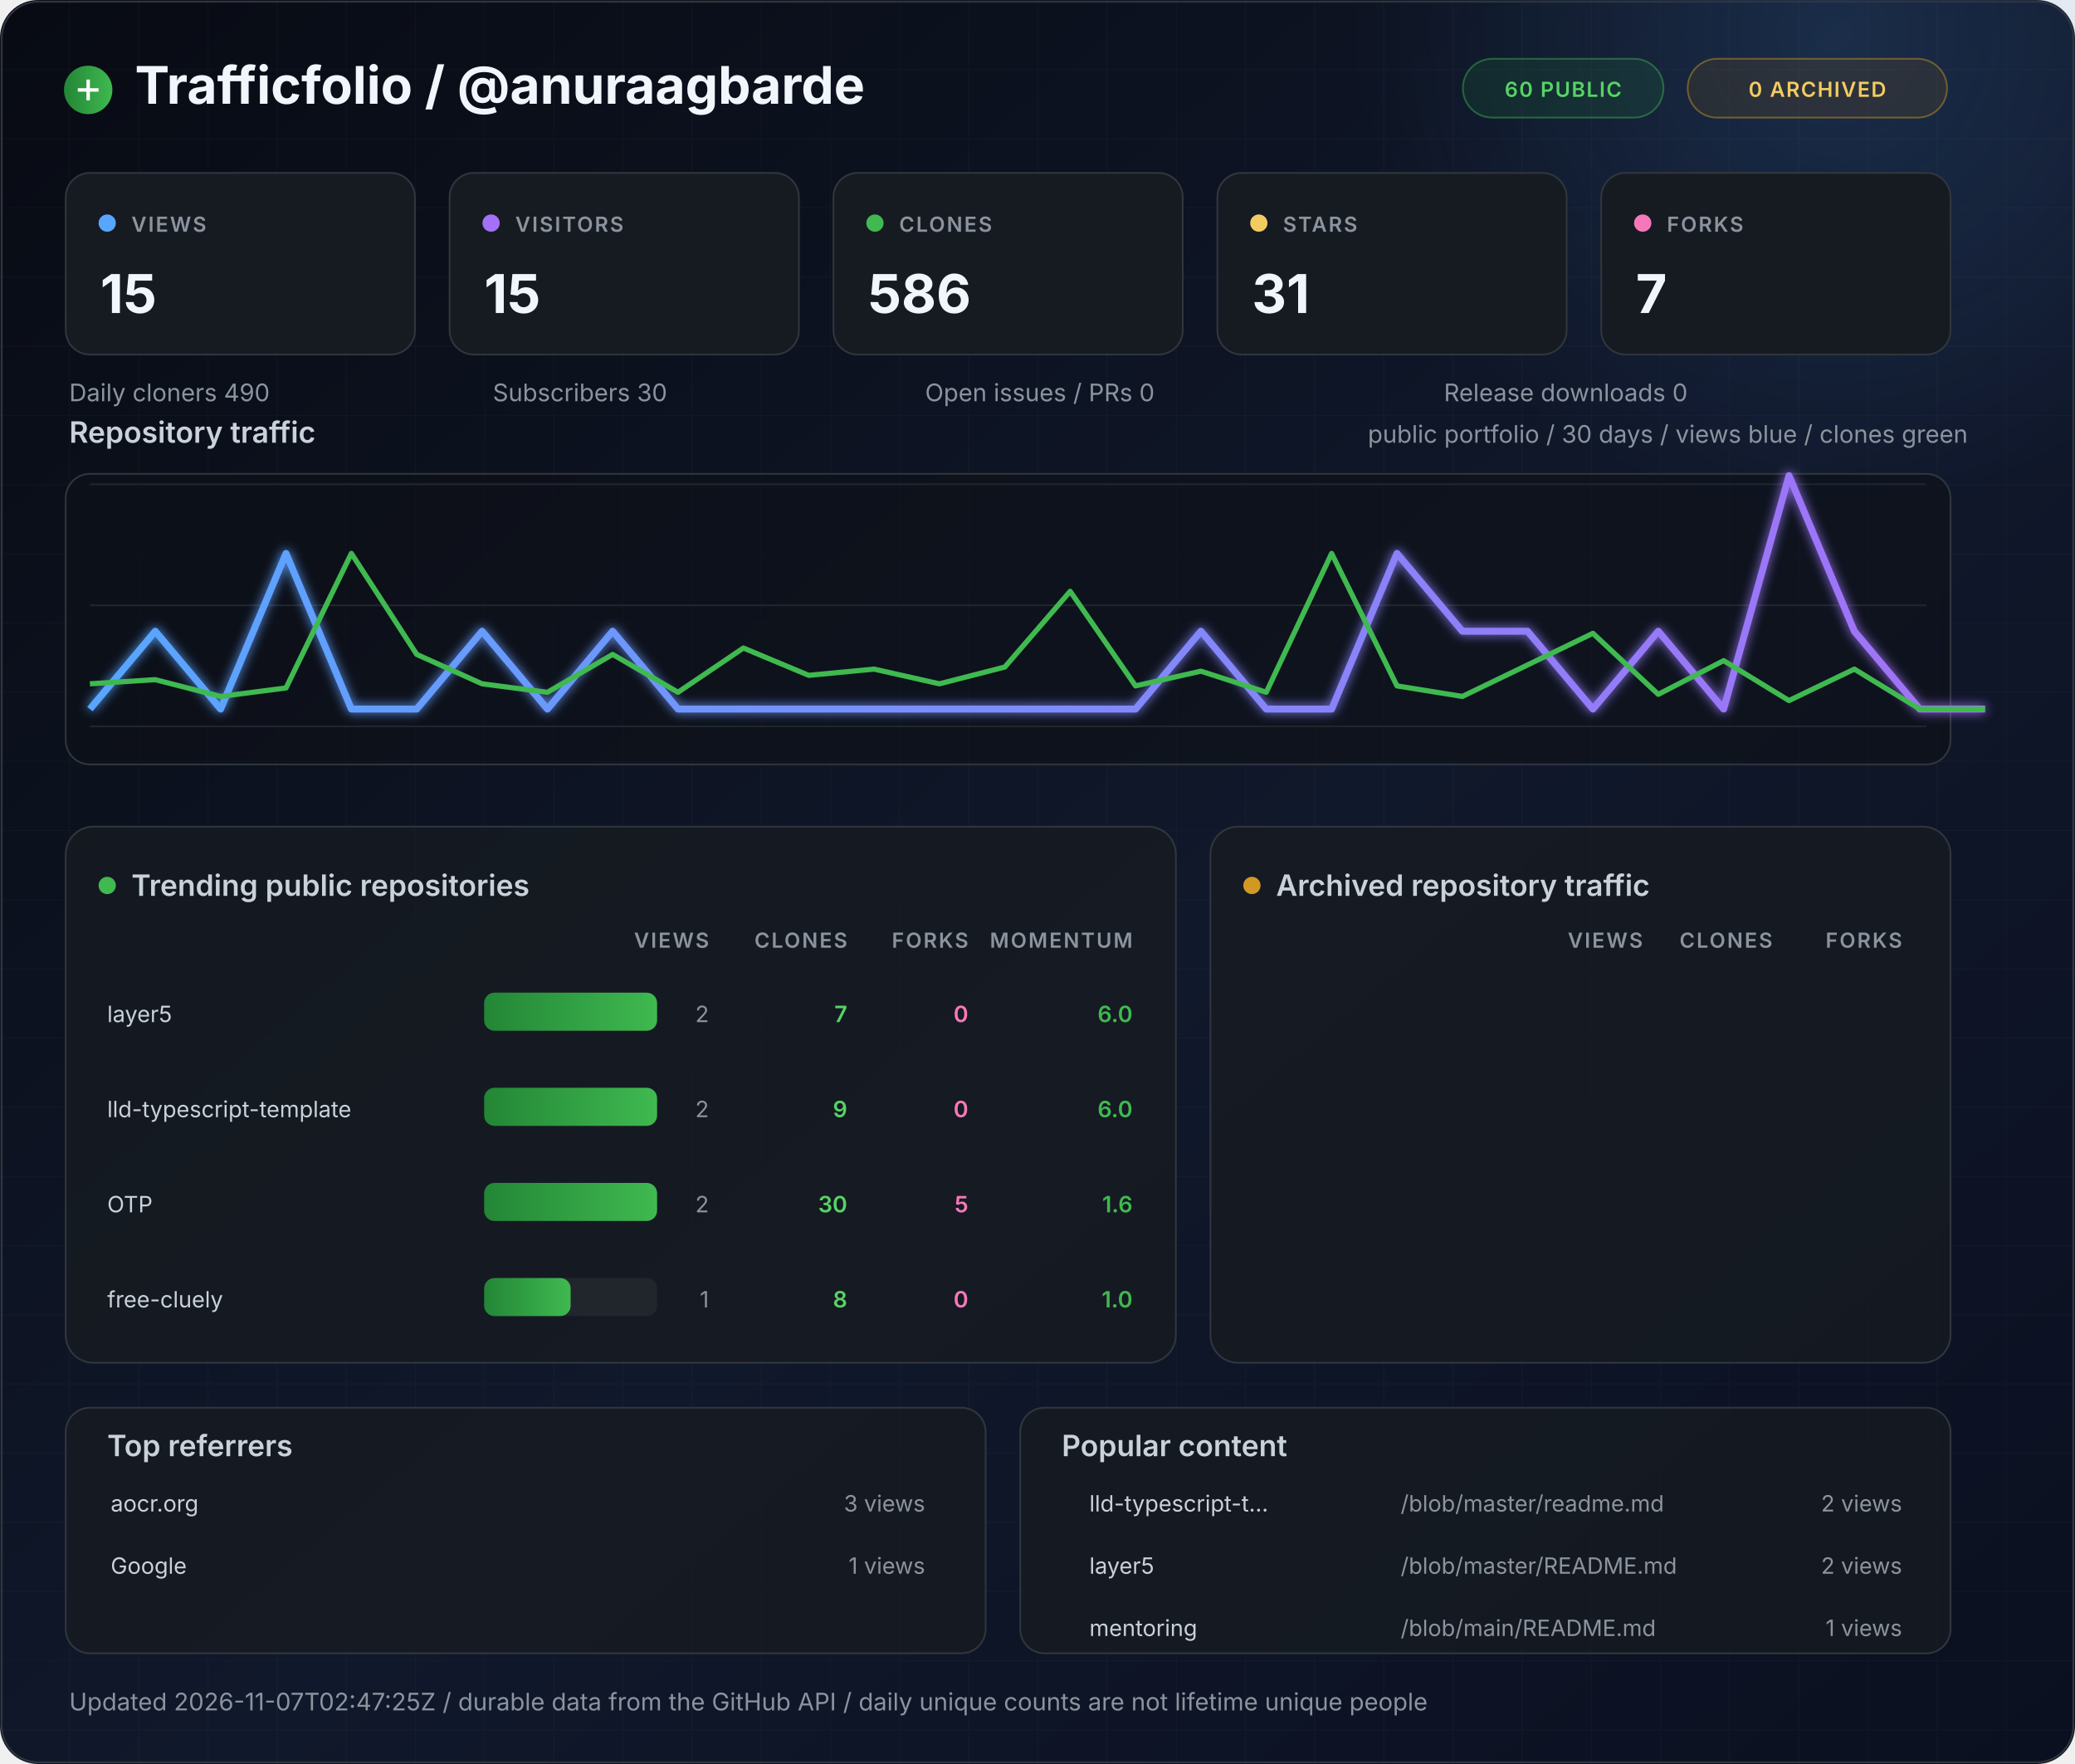
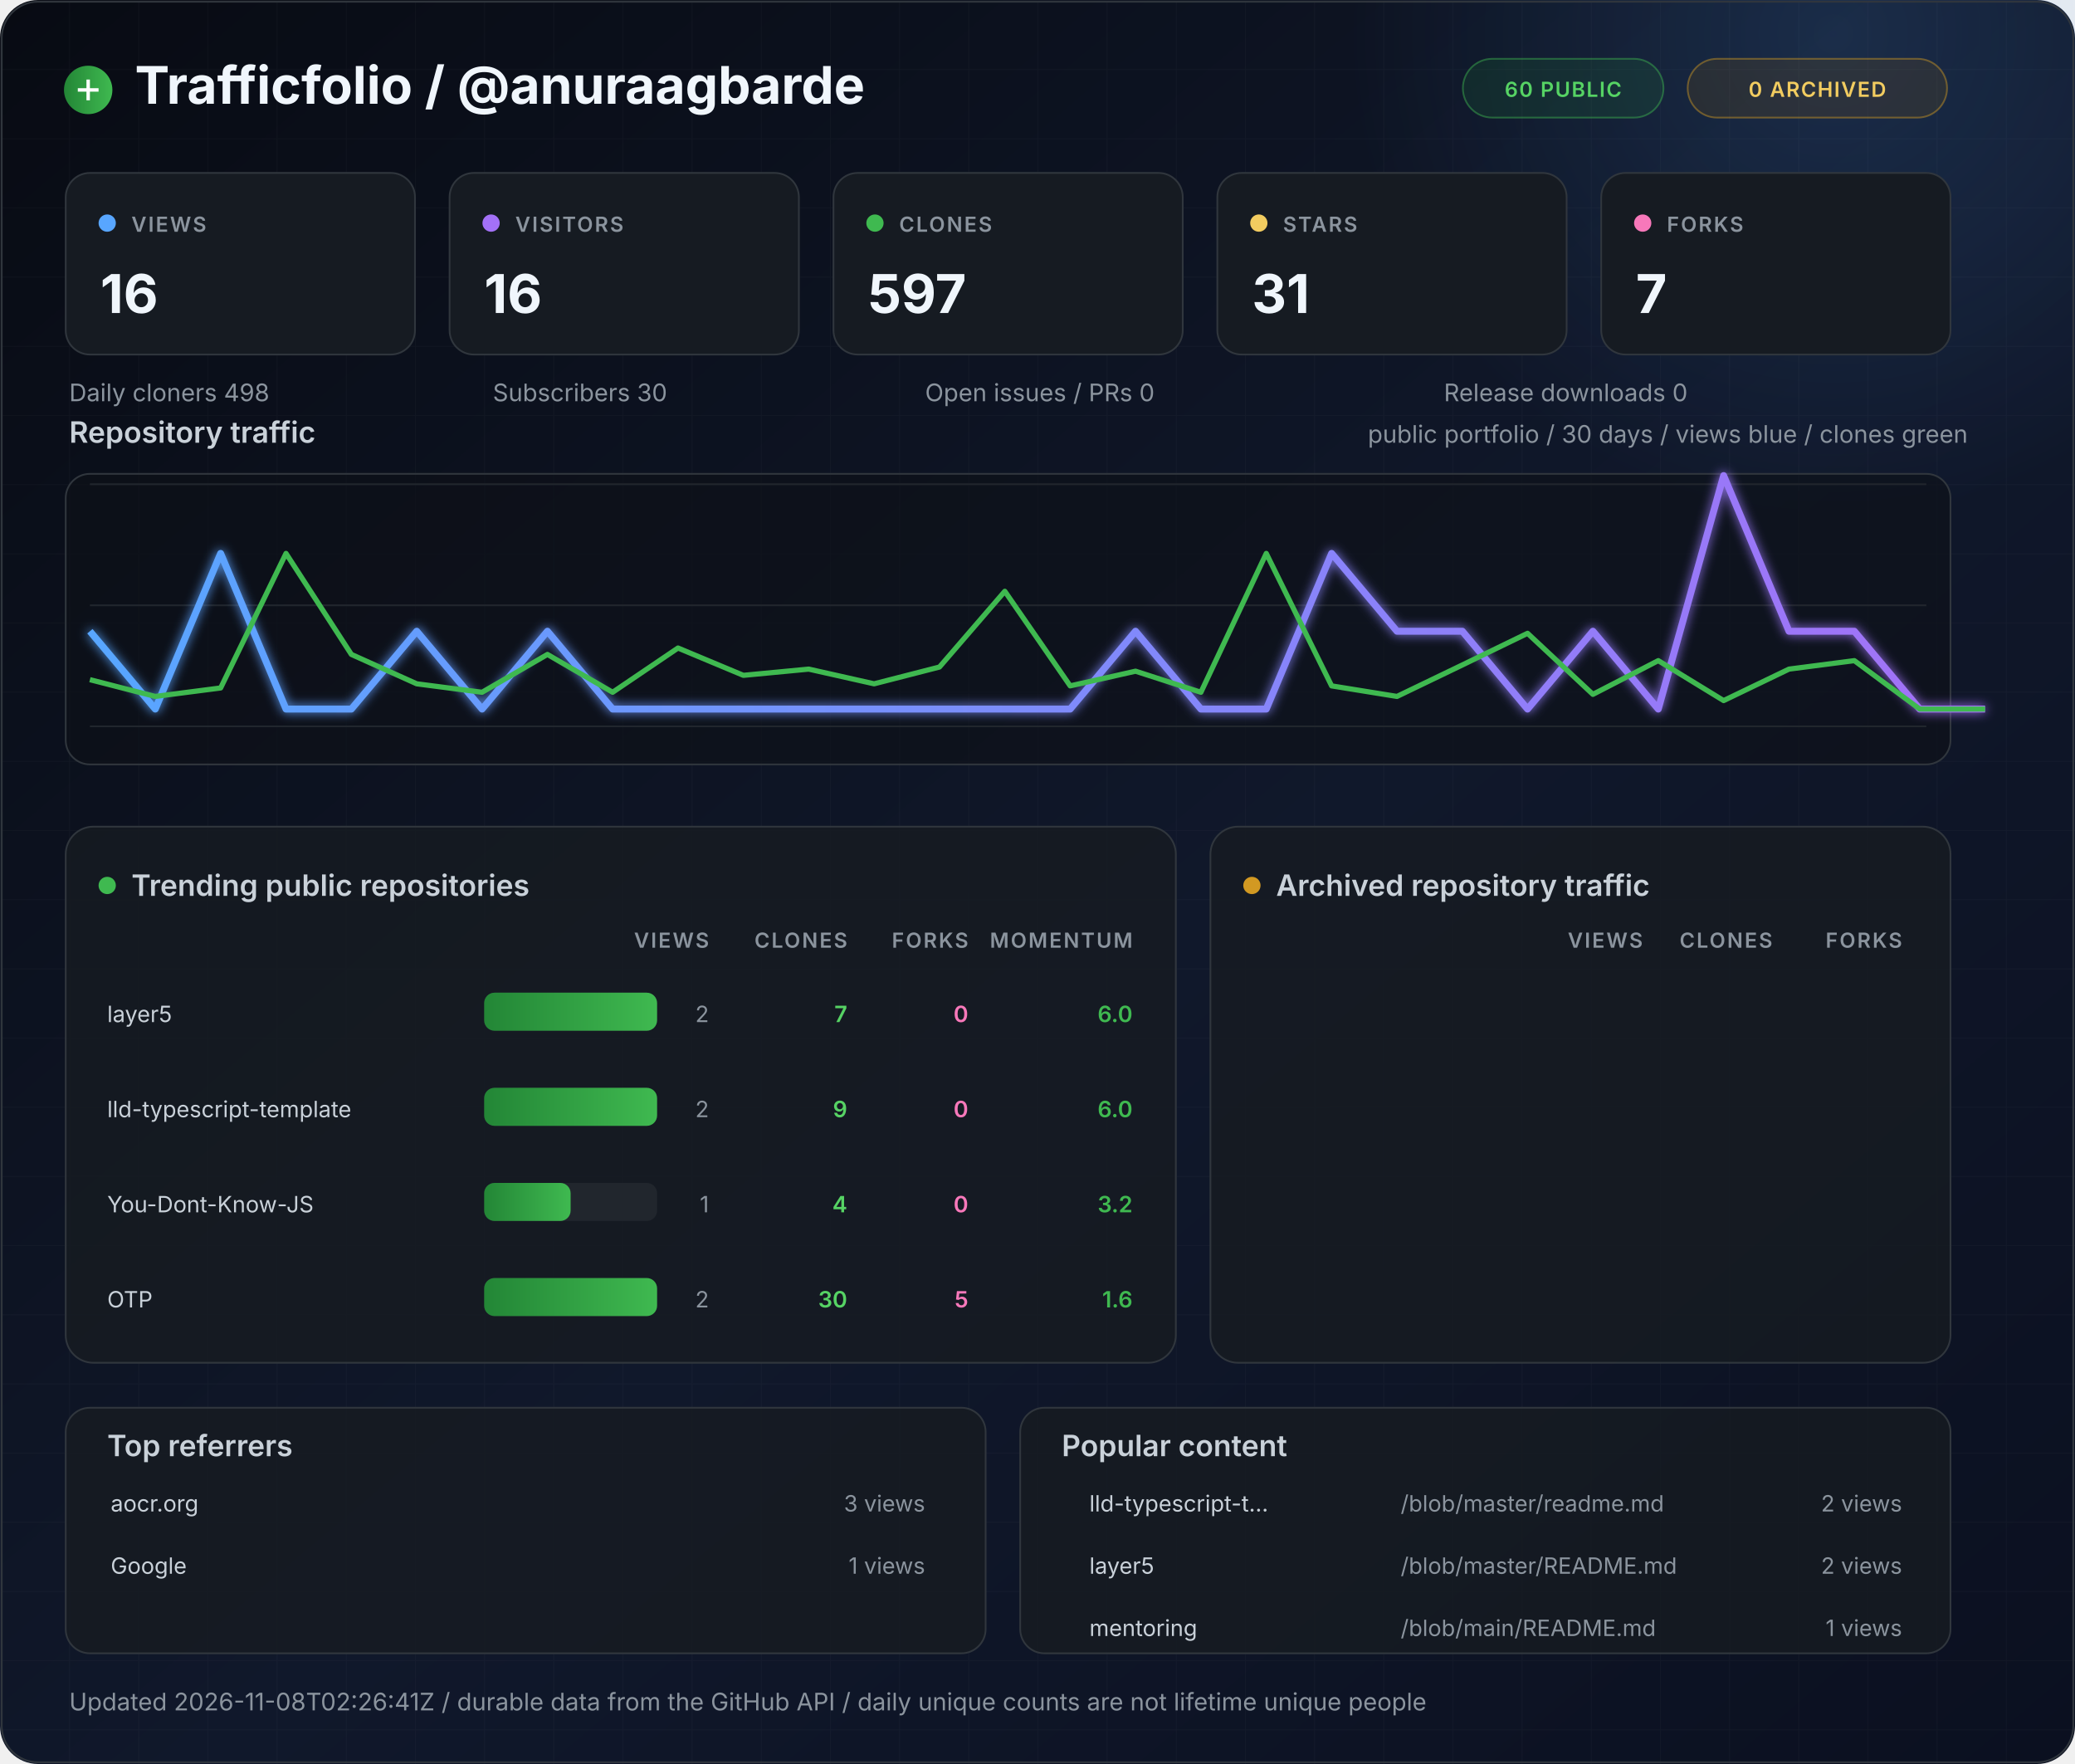
<svg xmlns="http://www.w3.org/2000/svg" width="1200" height="1020" viewBox="0 0 1200 1020" role="img" aria-label="Trafficfolio GitHub analytics dashboard for anuraagbarde">
  <defs>
    <linearGradient id="bg" x1="0" y1="0" x2="1" y2="1">
      <stop stop-color="#080b13" />
      <stop offset=".55" stop-color="#10182b" />
      <stop offset="1" stop-color="#0b1020" />
    </linearGradient>
    <linearGradient id="line" x1="0" y1="0" x2="1" y2="0">
      <stop stop-color="#58a6ff" />
      <stop offset="1" stop-color="#a371f7" />
    </linearGradient>
    <linearGradient id="bar" x1="0" y1="0" x2="1" y2="0">
      <stop stop-color="#238636" />
      <stop offset="1" stop-color="#3fb950" />
    </linearGradient>
    <linearGradient id="archiveBar" x1="0" y1="0" x2="1" y2="0">
      <stop stop-color="#9e6a03" />
      <stop offset="1" stop-color="#f2cc60" />
    </linearGradient>
    <radialGradient id="ambient">
      <stop stop-color="#58a6ff" stop-opacity=".16" />
      <stop offset="1" stop-color="#58a6ff" stop-opacity="0" />
    </radialGradient>
    <pattern id="grid" width="40" height="40" patternUnits="userSpaceOnUse">
      <path d="M40 0H0V40" fill="none" stroke="#ffffff" stroke-opacity=".025" />
    </pattern>
    <filter id="glow">
      <feGaussianBlur stdDeviation="3" result="b" />
      <feMerge>
        <feMergeNode in="b" />
        <feMergeNode in="SourceGraphic" />
      </feMerge>
    </filter>
    <style>
    .title{font:750 30px -apple-system,BlinkMacSystemFont,"Segoe UI",sans-serif;fill:#f0f6fc}
    .subtitle{font:14px -apple-system,BlinkMacSystemFont,"Segoe UI",sans-serif;fill:#8b949e}
    .label{font:600 12px -apple-system,BlinkMacSystemFont,"Segoe UI",sans-serif;fill:#8b949e;letter-spacing:1px}
    .metric{font:700 31px -apple-system,BlinkMacSystemFont,"Segoe UI",sans-serif;fill:#f0f6fc}
    .section{font:600 17px -apple-system,BlinkMacSystemFont,"Segoe UI",sans-serif;fill:#c9d1d9}
    .repo,.value,.trend,.archive,.clone,.fork{font:13px -apple-system,BlinkMacSystemFont,"Segoe UI",sans-serif;fill:#c9d1d9}
    .value{fill:#8b949e} .trend{fill:#3fb950;font-weight:600} .archive{fill:#d29922}
    .clone{fill:#56d364;font-weight:600} .fork{fill:#f778ba;font-weight:600}
    .pill{font:600 12px -apple-system,BlinkMacSystemFont,"Segoe UI",sans-serif;letter-spacing:.7px}
  </style>
  </defs>
  <rect width="1200" height="1020" rx="22" fill="url(#bg)" />
  <rect width="1200" height="1020" rx="22" fill="url(#grid)" />
  <circle cx="1060" cy="20" r="280" fill="url(#ambient)" />
  <rect x="1" y="1" width="1198" height="1018" rx="21" fill="none" stroke="#30363d" />
  <circle cx="51" cy="52" r="14" fill="url(#bar)" />
  <path d="M45 52h12M51 46v12" stroke="#fff" stroke-width="2" />
  <text x="78" y="60" class="title">Trafficfolio / @anuraagbarde</text>
  <rect x="846" y="34" width="116" height="34" rx="17" fill="#238636" fill-opacity=".16" stroke="#3fb950" stroke-opacity=".45" />
  <text x="904" y="56" text-anchor="middle" class="pill" fill="#56d364">60 PUBLIC</text>
  <rect x="976" y="34" width="150" height="34" rx="17" fill="#9e6a03" fill-opacity=".14" stroke="#d29922" stroke-opacity=".45" />
  <text x="1051" y="56" text-anchor="middle" class="pill" fill="#f2cc60">0 ARCHIVED</text>
  <rect x="38" y="100" width="202" height="105" rx="14" fill="#161b22" stroke="#30363d" />
  <circle cx="62" cy="129" r="5" fill="#58a6ff" />
  <text x="76" y="134" class="label">VIEWS</text>
-   <text x="58" y="181" class="metric">15</text>
+   <text x="58" y="181" class="metric">16</text>
  <rect x="260" y="100" width="202" height="105" rx="14" fill="#161b22" stroke="#30363d" />
  <circle cx="284" cy="129" r="5" fill="#a371f7" />
  <text x="298" y="134" class="label">VISITORS</text>
-   <text x="280" y="181" class="metric">15</text>
+   <text x="280" y="181" class="metric">16</text>
  <rect x="482" y="100" width="202" height="105" rx="14" fill="#161b22" stroke="#30363d" />
  <circle cx="506" cy="129" r="5" fill="#3fb950" />
  <text x="520" y="134" class="label">CLONES</text>
-   <text x="502" y="181" class="metric">586</text>
+   <text x="502" y="181" class="metric">597</text>
  <rect x="704" y="100" width="202" height="105" rx="14" fill="#161b22" stroke="#30363d" />
  <circle cx="728" cy="129" r="5" fill="#f2cc60" />
  <text x="742" y="134" class="label">STARS</text>
  <text x="724" y="181" class="metric">31</text>
  <rect x="926" y="100" width="202" height="105" rx="14" fill="#161b22" stroke="#30363d" />
  <circle cx="950" cy="129" r="5" fill="#f778ba" />
  <text x="964" y="134" class="label">FORKS</text>
  <text x="946" y="181" class="metric">7</text>
-   <text x="40" y="232" class="subtitle">Daily cloners 490</text>
+   <text x="40" y="232" class="subtitle">Daily cloners 498</text>
  <text x="285" y="232" class="subtitle">Subscribers 30</text>
  <text x="535" y="232" class="subtitle">Open issues / PRs 0</text>
  <text x="835" y="232" class="subtitle">Release downloads 0</text>
  <text x="40" y="256" class="section">Repository traffic</text>
  <text x="1138" y="256" text-anchor="end" class="subtitle">public portfolio / 30 days / views blue / clones green</text>
  <rect x="38" y="274" width="1090" height="168" rx="14" fill="#0d1117" fill-opacity=".62" stroke="#30363d" />
  <line x1="52" y1="420" x2="1114" y2="420" stroke="#21262d" />
  <line x1="52" y1="350" x2="1114" y2="350" stroke="#21262d" />
  <line x1="52" y1="280" x2="1114" y2="280" stroke="#21262d" />
-   <polyline points="52.0,410.0 89.8,365.0 127.6,410.0 165.4,320.0 203.2,410.0 241.0,410.0 278.8,365.0 316.6,410.0 354.3,365.0 392.1,410.0 429.9,410.0 467.7,410.0 505.5,410.0 543.3,410.0 581.1,410.0 618.9,410.0 656.7,410.0 694.5,365.0 732.3,410.0 770.1,410.0 807.9,320.0 845.7,365.0 883.4,365.0 921.2,410.0 959.0,365.0 996.8,410.0 1034.6,275.0 1072.4,365.0 1110.2,410.0 1148.0,410.0" fill="none" stroke="url(#line)" stroke-width="4" stroke-linejoin="round" filter="url(#glow)" />
-   <polyline points="52.0,395.4 89.8,393.0 127.6,402.7 165.4,397.8 203.2,320.0 241.0,378.4 278.8,395.4 316.6,400.3 354.3,378.4 392.1,400.3 429.9,374.7 467.7,390.5 505.5,386.9 543.3,395.4 581.1,385.7 618.9,341.9 656.7,396.6 694.5,388.1 732.3,400.3 770.1,320.0 807.9,396.6 845.7,402.7 883.4,384.5 921.2,366.2 959.0,401.5 996.8,382.0 1034.6,405.1 1072.4,386.9 1110.2,410.0 1148.0,410.0" fill="none" stroke="#3fb950" stroke-width="3" stroke-linejoin="round" />
+   <polyline points="52.0,365.0 89.8,410.0 127.6,320.0 165.4,410.0 203.2,410.0 241.0,365.0 278.8,410.0 316.6,365.0 354.3,410.0 392.1,410.0 429.9,410.0 467.7,410.0 505.5,410.0 543.3,410.0 581.1,410.0 618.9,410.0 656.7,365.0 694.5,410.0 732.3,410.0 770.1,320.0 807.9,365.0 845.7,365.0 883.4,410.0 921.2,365.0 959.0,410.0 996.8,275.0 1034.6,365.0 1072.4,365.0 1110.2,410.0 1148.0,410.0" fill="none" stroke="url(#line)" stroke-width="4" stroke-linejoin="round" filter="url(#glow)" />
+   <polyline points="52.0,393.0 89.8,402.7 127.6,397.8 165.4,320.0 203.2,378.4 241.0,395.4 278.8,400.3 316.6,378.4 354.3,400.3 392.1,374.7 429.9,390.5 467.7,386.9 505.5,395.4 543.3,385.7 581.1,341.9 618.9,396.6 656.7,388.1 694.5,400.3 732.3,320.0 770.1,396.6 807.9,402.7 845.7,384.5 883.4,366.2 921.2,401.5 959.0,382.0 996.8,405.1 1034.6,386.9 1072.4,382.0 1110.2,410.0 1148.0,410.0" fill="none" stroke="#3fb950" stroke-width="3" stroke-linejoin="round" />
  <rect x="38" y="478" width="642" height="310" rx="16" fill="#161b22" fill-opacity=".82" stroke="#30363d" />
  <circle cx="62" cy="512" r="5" fill="#3fb950" />
  <text x="76" y="518" class="section">Trending public repositories</text>
  <text x="410" y="548" text-anchor="end" class="label">VIEWS</text>
  <text x="490" y="548" text-anchor="end" class="label">CLONES</text>
  <text x="560" y="548" text-anchor="end" class="label">FORKS</text>
  <text x="655" y="548" text-anchor="end" class="label">MOMENTUM</text>
  <text x="62" y="591" class="repo">layer5</text>
  <rect x="280" y="574" width="100" height="22" rx="6" fill="#21262d" />
  <rect x="280" y="574" width="100" height="22" rx="6" fill="url(#bar)" />
  <text x="410" y="591" text-anchor="end" class="value">2</text>
  <text x="490" y="591" text-anchor="end" class="clone">7</text>
  <text x="560" y="591" text-anchor="end" class="fork">0</text>
  <text x="655" y="591" text-anchor="end" class="trend">6.0</text>
  <text x="62" y="646" class="repo">lld-typescript-template</text>
  <rect x="280" y="629" width="100" height="22" rx="6" fill="#21262d" />
  <rect x="280" y="629" width="100" height="22" rx="6" fill="url(#bar)" />
  <text x="410" y="646" text-anchor="end" class="value">2</text>
  <text x="490" y="646" text-anchor="end" class="clone">9</text>
  <text x="560" y="646" text-anchor="end" class="fork">0</text>
  <text x="655" y="646" text-anchor="end" class="trend">6.0</text>
-   <text x="62" y="701" class="repo">OTP</text>
+   <text x="62" y="701" class="repo">You-Dont-Know-JS</text>
  <rect x="280" y="684" width="100" height="22" rx="6" fill="#21262d" />
-   <rect x="280" y="684" width="100" height="22" rx="6" fill="url(#bar)" />
-   <text x="410" y="701" text-anchor="end" class="value">2</text>
-   <text x="490" y="701" text-anchor="end" class="clone">30</text>
-   <text x="560" y="701" text-anchor="end" class="fork">5</text>
-   <text x="655" y="701" text-anchor="end" class="trend">1.6</text>
-   <text x="62" y="756" class="repo">free-cluely</text>
+   <rect x="280" y="684" width="50" height="22" rx="6" fill="url(#bar)" />
+   <text x="410" y="701" text-anchor="end" class="value">1</text>
+   <text x="490" y="701" text-anchor="end" class="clone">4</text>
+   <text x="560" y="701" text-anchor="end" class="fork">0</text>
+   <text x="655" y="701" text-anchor="end" class="trend">3.2</text>
+   <text x="62" y="756" class="repo">OTP</text>
  <rect x="280" y="739" width="100" height="22" rx="6" fill="#21262d" />
-   <rect x="280" y="739" width="50" height="22" rx="6" fill="url(#bar)" />
-   <text x="410" y="756" text-anchor="end" class="value">1</text>
-   <text x="490" y="756" text-anchor="end" class="clone">8</text>
-   <text x="560" y="756" text-anchor="end" class="fork">0</text>
-   <text x="655" y="756" text-anchor="end" class="trend">1.0</text>
+   <rect x="280" y="739" width="100" height="22" rx="6" fill="url(#bar)" />
+   <text x="410" y="756" text-anchor="end" class="value">2</text>
+   <text x="490" y="756" text-anchor="end" class="clone">30</text>
+   <text x="560" y="756" text-anchor="end" class="fork">5</text>
+   <text x="655" y="756" text-anchor="end" class="trend">1.6</text>
  <rect x="700" y="478" width="428" height="310" rx="16" fill="#161b22" fill-opacity=".82" stroke="#30363d" />
  <circle cx="724" cy="512" r="5" fill="#d29922" />
  <text x="738" y="518" class="section">Archived repository traffic</text>
  <text x="950" y="548" text-anchor="end" class="label">VIEWS</text>
  <text x="1025" y="548" text-anchor="end" class="label">CLONES</text>
  <text x="1100" y="548" text-anchor="end" class="label">FORKS</text>
  <rect x="38" y="814" width="532" height="142" rx="14" fill="#161b22" fill-opacity=".82" stroke="#30363d" />
  <text x="62" y="842" class="section">Top referrers</text>
  <text x="64" y="874" class="repo">aocr.org</text>
  <text x="535" y="874" text-anchor="end" class="value">3 views</text>
  <text x="64" y="910" class="repo">Google</text>
  <text x="535" y="910" text-anchor="end" class="value">1 views</text>
  <rect x="590" y="814" width="538" height="142" rx="14" fill="#161b22" fill-opacity=".82" stroke="#30363d" />
  <text x="614" y="842" class="section">Popular content</text>
  <text x="630" y="874" class="repo">lld-typescript-t...</text>
  <text x="810" y="874" class="value">/blob/master/readme.md</text>
  <text x="1100" y="874" text-anchor="end" class="value">2 views</text>
  <text x="630" y="910" class="repo">layer5</text>
  <text x="810" y="910" class="value">/blob/master/README.md</text>
  <text x="1100" y="910" text-anchor="end" class="value">2 views</text>
  <text x="630" y="946" class="repo">mentoring</text>
  <text x="810" y="946" class="value">/blob/main/README.md</text>
  <text x="1100" y="946" text-anchor="end" class="value">1 views</text>
-   <text x="40" y="989" class="subtitle">Updated 2026-11-07T02:47:25Z / durable data from the GitHub API / daily unique counts are not lifetime unique people</text>
+   <text x="40" y="989" class="subtitle">Updated 2026-11-08T02:26:41Z / durable data from the GitHub API / daily unique counts are not lifetime unique people</text>
</svg>
